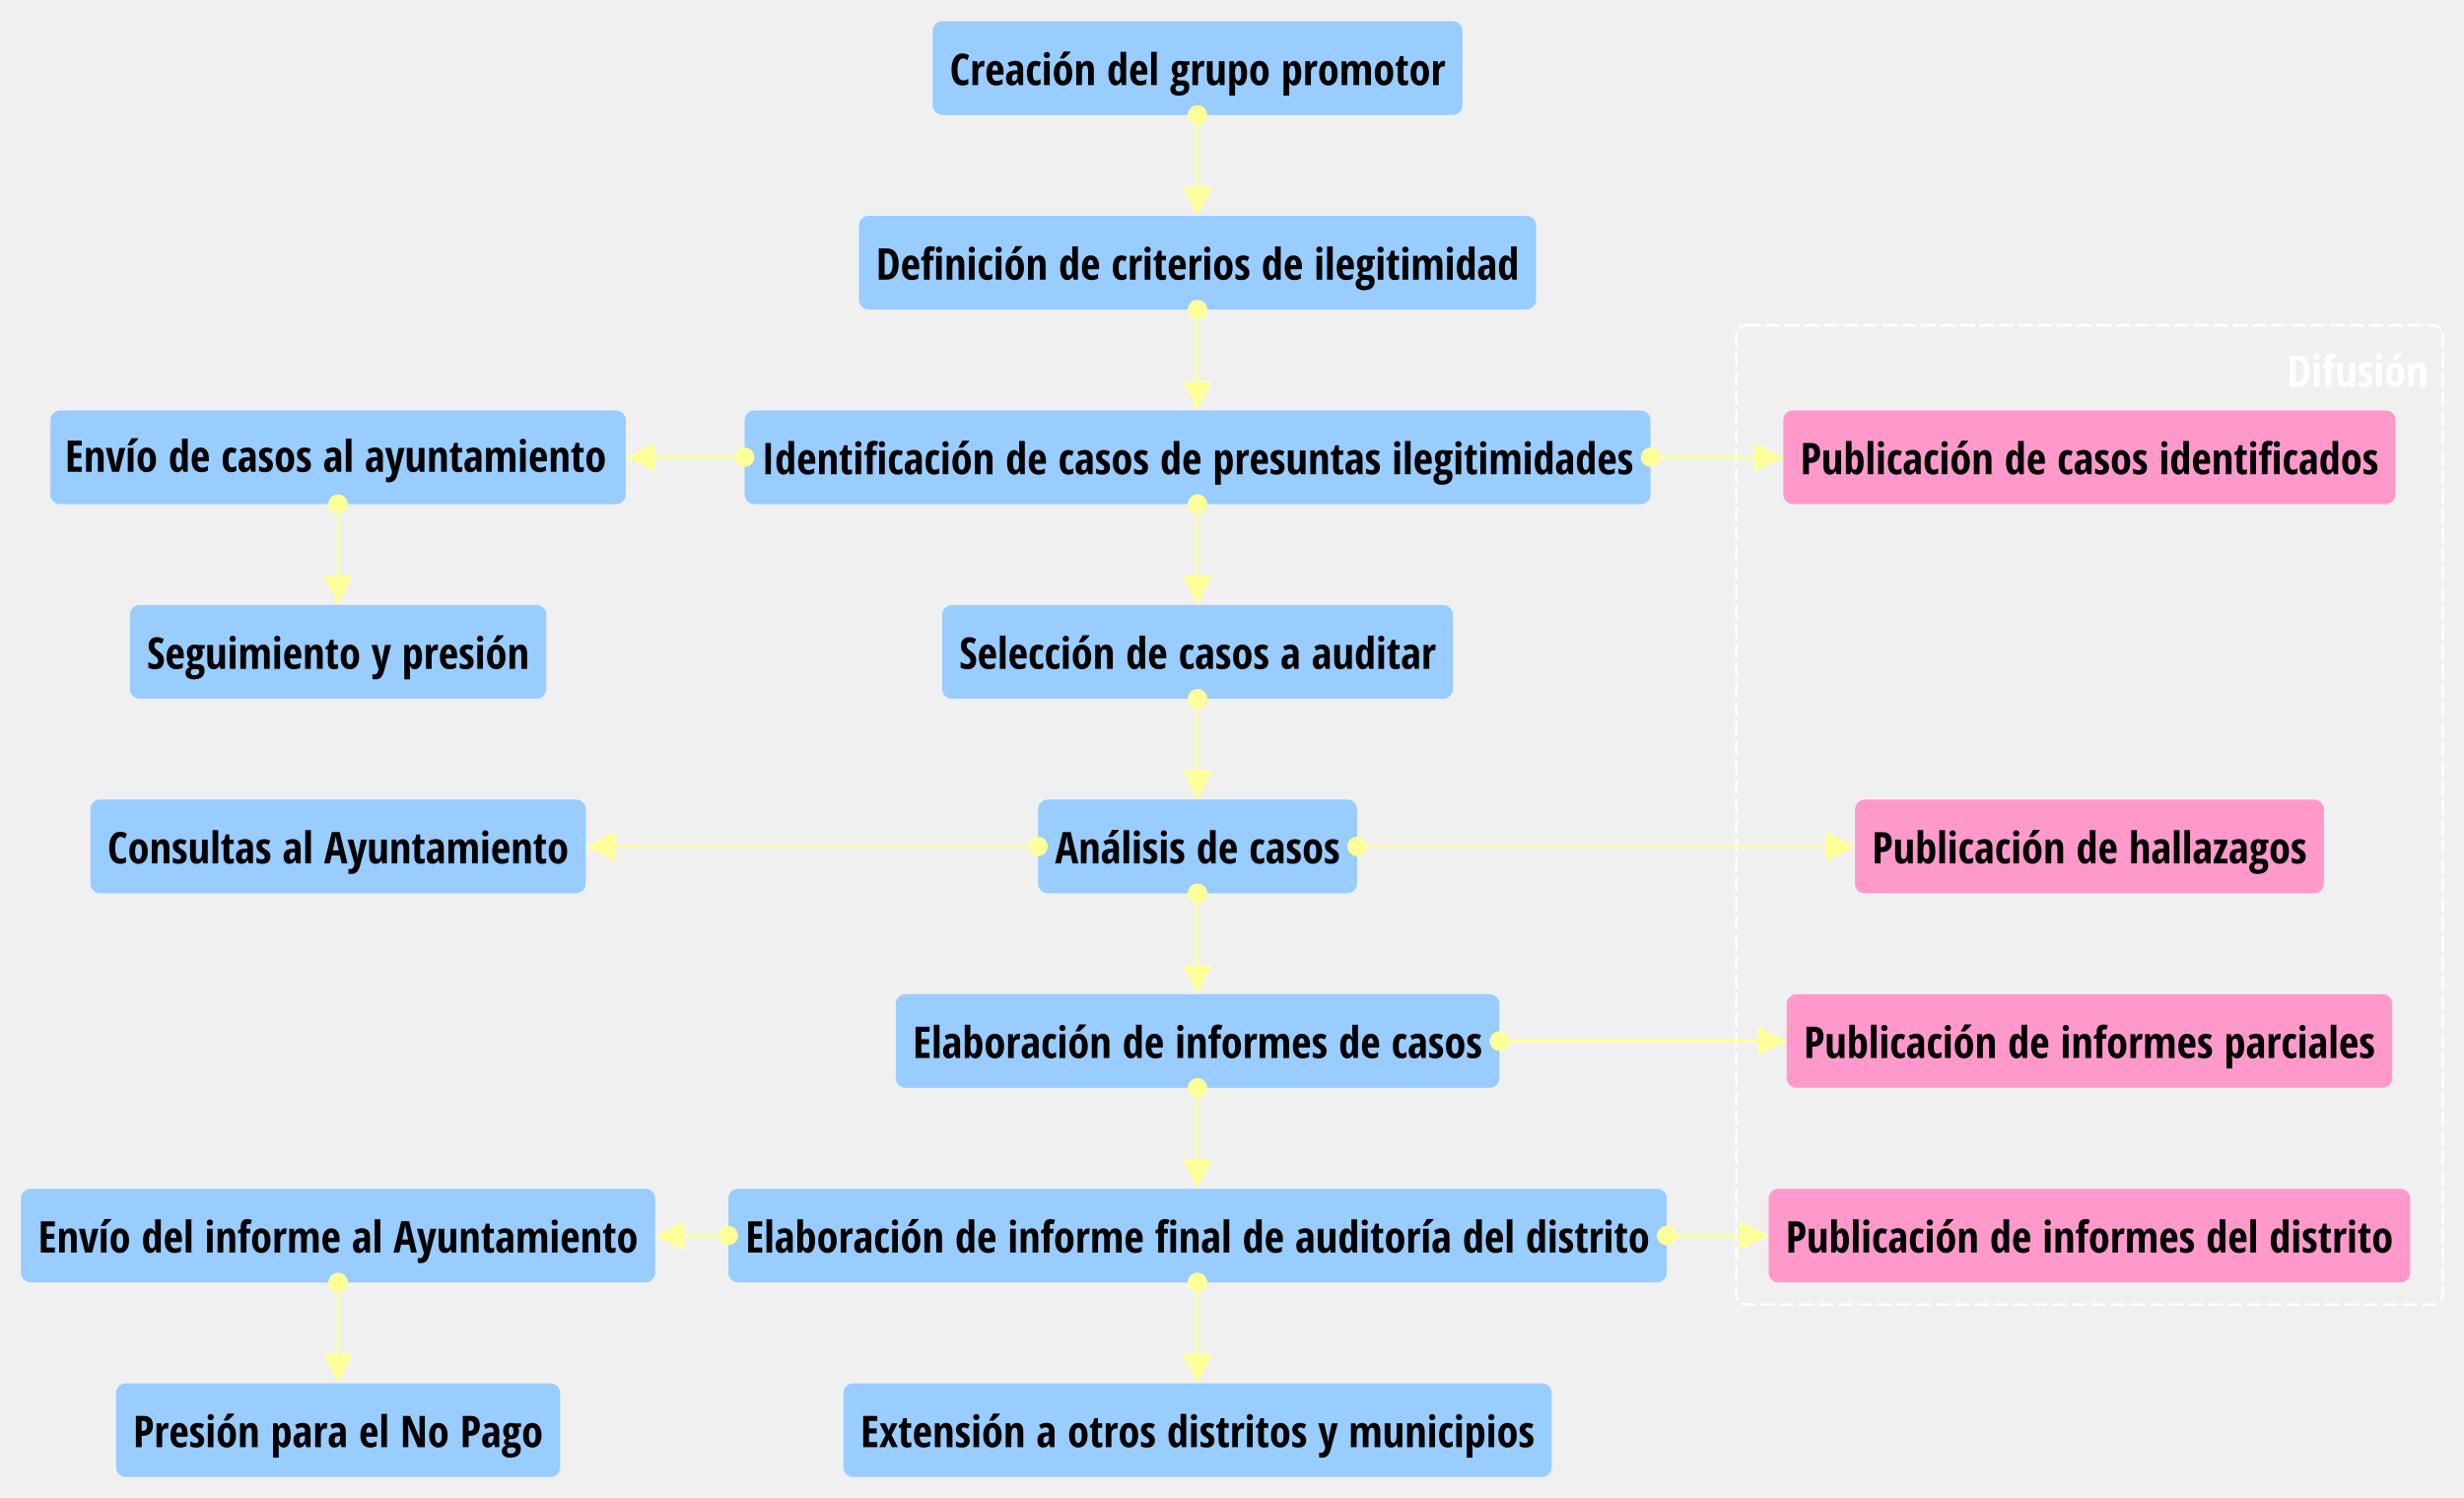
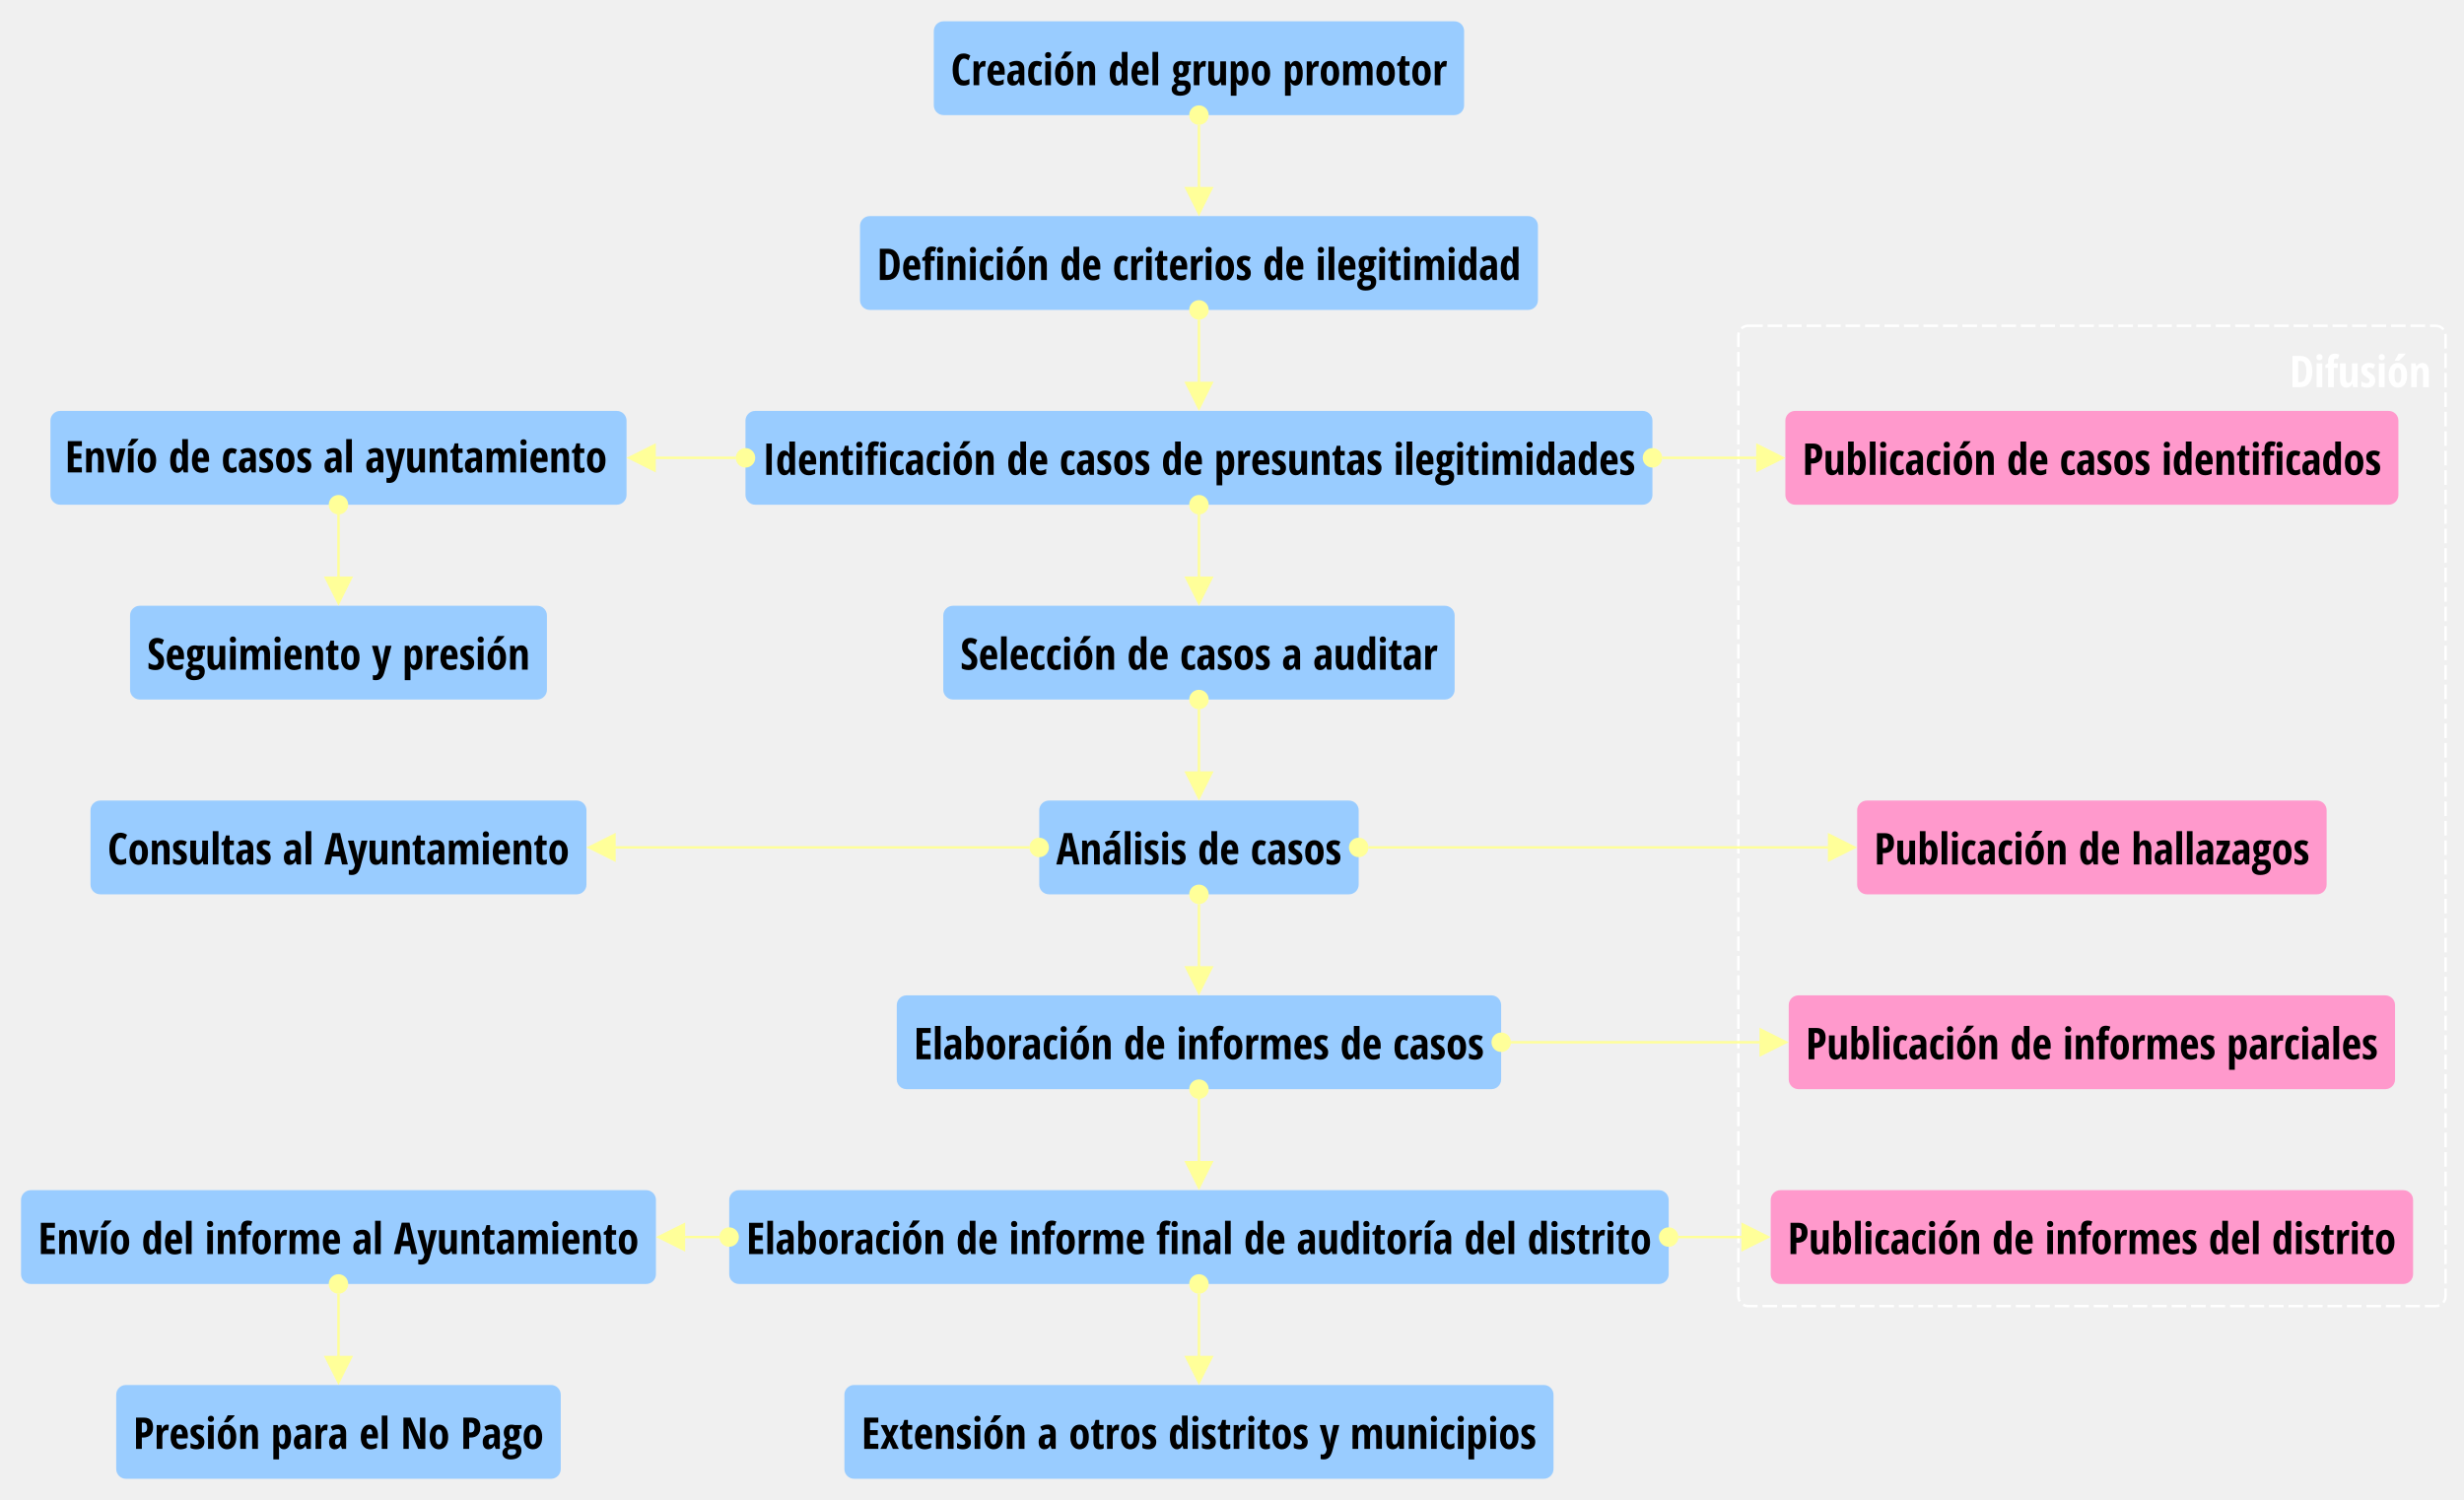
- <svg xmlns="http://www.w3.org/2000/svg" xmlns:xlink="http://www.w3.org/1999/xlink" fill-opacity="1" color-rendering="auto" color-interpolation="auto" text-rendering="auto" stroke="black" stroke-linecap="square" width="640" stroke-miterlimit="10" shape-rendering="auto" stroke-opacity="1" fill="black" stroke-dasharray="none" font-weight="normal" stroke-width="1" height="389" font-family="'Dialog'" font-style="normal" stroke-linejoin="miter" font-size="12px" stroke-dashoffset="0" image-rendering="auto">
+ <svg xmlns="http://www.w3.org/2000/svg" xmlns:xlink="http://www.w3.org/1999/xlink" fill-opacity="1" color-rendering="auto" color-interpolation="auto" text-rendering="auto" stroke="black" stroke-linecap="square" width="841" stroke-miterlimit="10" shape-rendering="auto" stroke-opacity="1" fill="black" stroke-dasharray="none" font-weight="normal" stroke-width="1" height="512" font-family="'Dialog'" font-style="normal" stroke-linejoin="miter" font-size="12px" stroke-dashoffset="0" image-rendering="auto">
  <defs id="genericDefs" />
  <g>
    <defs id="defs1">
      <clipPath clipPathUnits="userSpaceOnUse" id="clipPath1">
-         <path d="M0 0 L640 0 L640 389 L0 389 L0 0 Z" />
+         <path d="M0 0 L841 0 L841 512 L0 512 L0 0 Z" />
      </clipPath>
      <clipPath clipPathUnits="userSpaceOnUse" id="clipPath2">
-         <path d="M-219 132 L794 132 L794 747.714 L-219 747.714 L-219 132 Z" />
+         <path d="M-219 132 L792.828 132 L792.828 748 L-219 748 L-219 132 Z" />
      </clipPath>
    </defs>
    <g id="y.node.0">
      <g>
-         <g stroke-linecap="butt" font-size="18px" transform="matrix(0.6318,0,0,0.6318,138.3613,-83.3959)" fill="white" text-rendering="geometricPrecision" font-family="'Open Sans Condensed'" shape-rendering="geometricPrecision" stroke="white" stroke-miterlimit="1.45">
+         <g stroke-linecap="butt" font-size="18px" transform="matrix(0.8312,0,0,0.8312,182.026,-109.7143)" fill="white" text-rendering="geometricPrecision" font-family="'Open Sans Condensed'" shape-rendering="geometricPrecision" stroke="white" stroke-miterlimit="1.45">
          <text x="721.206" xml:space="preserve" y="291.009" stroke="none">Difusión</text>
        </g>
      </g>
-       <g stroke-linecap="butt" transform="matrix(0.6318,0,0,0.6318,138.3613,-83.3959)" fill="white" text-rendering="geometricPrecision" shape-rendering="geometricPrecision" stroke-dasharray="6,2" stroke="white" stroke-miterlimit="1.45">
+       <g stroke-linecap="butt" transform="matrix(0.8312,0,0,0.8312,182.026,-109.7143)" fill="white" text-rendering="geometricPrecision" shape-rendering="geometricPrecision" stroke-dasharray="6,2" stroke="white" stroke-miterlimit="1.45">
        <rect x="494.836" y="265.769" fill="none" width="290.386" rx="4" ry="4" height="402.574" />
      </g>
    </g>
    <g id="y.node.1">
      <a target="_blank" xlink:type="simple" xlink:href="http://pacd-madrid.github.io/metodologia-distritos/index.html#/slide-4" xlink:show="new">
-         <g fill="rgb(153,204,255)" text-rendering="geometricPrecision" shape-rendering="geometricPrecision" transform="matrix(0.6318,0,0,0.6318,138.3613,-83.3959)" stroke="rgb(153,204,255)">
+         <g fill="rgb(153,204,255)" text-rendering="geometricPrecision" shape-rendering="geometricPrecision" transform="matrix(0.8312,0,0,0.8312,182.026,-109.7143)" stroke="rgb(153,204,255)">
          <rect x="164.453" y="140.744" clip-path="url(#clipPath2)" width="217.766" rx="4" ry="4" height="38.513" stroke="none" />
        </g>
        <g>
-           <g font-size="18px" stroke-linecap="butt" transform="matrix(0.6318,0,0,0.6318,138.3613,-83.3959)" text-rendering="geometricPrecision" font-family="'Open Sans Condensed'" shape-rendering="geometricPrecision" stroke-miterlimit="1.45">
+           <g font-size="18px" stroke-linecap="butt" transform="matrix(0.8312,0,0,0.8312,182.026,-109.7143)" text-rendering="geometricPrecision" font-family="'Open Sans Condensed'" shape-rendering="geometricPrecision" stroke-miterlimit="1.45">
            <text x="171.453" xml:space="preserve" y="166.983" clip-path="url(#clipPath2)" stroke="none">Creación del grupo promotor</text>
          </g>
        </g>
        <g />
      </a>
    </g>
    <g id="y.node.2">
      <a target="_blank" xlink:type="simple" xlink:href="http://pacd-madrid.github.io/metodologia-distritos/index.html#/slide-6" xlink:show="new">
-         <g fill="rgb(153,204,255)" text-rendering="geometricPrecision" shape-rendering="geometricPrecision" transform="matrix(0.6318,0,0,0.6318,138.3613,-83.3959)" stroke="rgb(153,204,255)">
+         <g fill="rgb(153,204,255)" text-rendering="geometricPrecision" shape-rendering="geometricPrecision" transform="matrix(0.8312,0,0,0.8312,182.026,-109.7143)" stroke="rgb(153,204,255)">
          <rect x="87.118" y="300.744" width="372.435" rx="4" ry="4" height="38.513" stroke="none" />
        </g>
        <g>
-           <g font-size="18px" stroke-linecap="butt" transform="matrix(0.6318,0,0,0.6318,138.3613,-83.3959)" text-rendering="geometricPrecision" font-family="'Open Sans Condensed'" shape-rendering="geometricPrecision" stroke-miterlimit="1.45">
+           <g font-size="18px" stroke-linecap="butt" transform="matrix(0.8312,0,0,0.8312,182.026,-109.7143)" text-rendering="geometricPrecision" font-family="'Open Sans Condensed'" shape-rendering="geometricPrecision" stroke-miterlimit="1.45">
            <text x="94.118" xml:space="preserve" y="326.983" stroke="none">Identificación de casos de presuntas ilegitimidades</text>
          </g>
        </g>
      </a>
    </g>
    <g id="y.node.3">
      <a target="_blank" xlink:type="simple" xlink:href="http://pacd-madrid.github.io/metodologia-distritos/index.html#/slide-5" xlink:show="new">
-         <g fill="rgb(153,204,255)" text-rendering="geometricPrecision" shape-rendering="geometricPrecision" transform="matrix(0.6318,0,0,0.6318,138.3613,-83.3959)" stroke="rgb(153,204,255)">
+         <g fill="rgb(153,204,255)" text-rendering="geometricPrecision" shape-rendering="geometricPrecision" transform="matrix(0.8312,0,0,0.8312,182.026,-109.7143)" stroke="rgb(153,204,255)">
          <rect x="134.144" y="220.744" width="278.384" rx="4" ry="4" height="38.513" stroke="none" />
        </g>
        <g>
-           <g font-size="18px" stroke-linecap="butt" transform="matrix(0.6318,0,0,0.6318,138.3613,-83.3959)" text-rendering="geometricPrecision" font-family="'Open Sans Condensed'" shape-rendering="geometricPrecision" stroke-miterlimit="1.45">
+           <g font-size="18px" stroke-linecap="butt" transform="matrix(0.8312,0,0,0.8312,182.026,-109.7143)" text-rendering="geometricPrecision" font-family="'Open Sans Condensed'" shape-rendering="geometricPrecision" stroke-miterlimit="1.45">
            <text x="141.144" xml:space="preserve" y="246.983" stroke="none">Definición de criterios de ilegitimidad</text>
          </g>
        </g>
      </a>
    </g>
    <g id="y.node.4">
      <a target="_blank" xlink:type="simple" xlink:href="http://pacd-madrid.github.io/metodologia-distritos/index.html#/slide-7" xlink:show="new">
-         <g fill="rgb(153,204,255)" text-rendering="geometricPrecision" shape-rendering="geometricPrecision" transform="matrix(0.6318,0,0,0.6318,138.3613,-83.3959)" stroke="rgb(153,204,255)">
+         <g fill="rgb(153,204,255)" text-rendering="geometricPrecision" shape-rendering="geometricPrecision" transform="matrix(0.8312,0,0,0.8312,182.026,-109.7143)" stroke="rgb(153,204,255)">
          <rect x="168.342" y="380.744" width="209.987" rx="4" ry="4" height="38.513" stroke="none" />
        </g>
        <g>
-           <g font-size="18px" stroke-linecap="butt" transform="matrix(0.6318,0,0,0.6318,138.3613,-83.3959)" text-rendering="geometricPrecision" font-family="'Open Sans Condensed'" shape-rendering="geometricPrecision" stroke-miterlimit="1.45">
+           <g font-size="18px" stroke-linecap="butt" transform="matrix(0.8312,0,0,0.8312,182.026,-109.7143)" text-rendering="geometricPrecision" font-family="'Open Sans Condensed'" shape-rendering="geometricPrecision" stroke-miterlimit="1.45">
            <text x="175.342" xml:space="preserve" y="406.983" stroke="none">Selección de casos a auditar</text>
          </g>
        </g>
      </a>
    </g>
    <g id="y.node.5">
      <a target="_blank" xlink:type="simple" xlink:href="http://pacd-madrid.github.io/metodologia-distritos/index.html#/slide-8" xlink:show="new">
-         <g fill="rgb(153,204,255)" text-rendering="geometricPrecision" shape-rendering="geometricPrecision" transform="matrix(0.6318,0,0,0.6318,138.3613,-83.3959)" stroke="rgb(153,204,255)">
+         <g fill="rgb(153,204,255)" text-rendering="geometricPrecision" shape-rendering="geometricPrecision" transform="matrix(0.8312,0,0,0.8312,182.026,-109.7143)" stroke="rgb(153,204,255)">
          <rect x="207.752" y="460.744" width="131.167" rx="4" ry="4" height="38.513" stroke="none" />
        </g>
        <g>
-           <g font-size="18px" stroke-linecap="butt" transform="matrix(0.6318,0,0,0.6318,138.3613,-83.3959)" text-rendering="geometricPrecision" font-family="'Open Sans Condensed'" shape-rendering="geometricPrecision" stroke-miterlimit="1.45">
+           <g font-size="18px" stroke-linecap="butt" transform="matrix(0.8312,0,0,0.8312,182.026,-109.7143)" text-rendering="geometricPrecision" font-family="'Open Sans Condensed'" shape-rendering="geometricPrecision" stroke-miterlimit="1.45">
            <text x="214.752" xml:space="preserve" y="486.983" stroke="none">Análisis de casos</text>
          </g>
        </g>
      </a>
    </g>
    <g id="y.node.6">
-       <g fill="rgb(153,204,255)" text-rendering="geometricPrecision" shape-rendering="geometricPrecision" transform="matrix(0.6318,0,0,0.6318,138.3613,-83.3959)" stroke="rgb(153,204,255)">
+       <g fill="rgb(153,204,255)" text-rendering="geometricPrecision" shape-rendering="geometricPrecision" transform="matrix(0.8312,0,0,0.8312,182.026,-109.7143)" stroke="rgb(153,204,255)">
        <rect x="-198.287" y="300.744" width="236.574" rx="4" ry="4" height="38.513" stroke="none" />
      </g>
      <g>
-         <g font-size="18px" stroke-linecap="butt" transform="matrix(0.6318,0,0,0.6318,138.3613,-83.3959)" text-rendering="geometricPrecision" font-family="'Open Sans Condensed'" shape-rendering="geometricPrecision" stroke-miterlimit="1.45">
+         <g font-size="18px" stroke-linecap="butt" transform="matrix(0.8312,0,0,0.8312,182.026,-109.7143)" text-rendering="geometricPrecision" font-family="'Open Sans Condensed'" shape-rendering="geometricPrecision" stroke-miterlimit="1.45">
          <text x="-192.287" xml:space="preserve" y="325.983" stroke="none">Envío de casos al ayuntamiento</text>
        </g>
      </g>
    </g>
    <g id="y.node.7">
      <a target="_blank" xlink:type="simple" xlink:href="http://pacd-madrid.github.io/metodologia-distritos/index.html#/slide-9" xlink:show="new">
-         <g fill="rgb(153,204,255)" text-rendering="geometricPrecision" shape-rendering="geometricPrecision" transform="matrix(0.6318,0,0,0.6318,138.3613,-83.3959)" stroke="rgb(153,204,255)">
+         <g fill="rgb(153,204,255)" text-rendering="geometricPrecision" shape-rendering="geometricPrecision" transform="matrix(0.8312,0,0,0.8312,182.026,-109.7143)" stroke="rgb(153,204,255)">
          <rect x="149.256" y="540.744" width="248.158" rx="4" ry="4" height="38.513" stroke="none" />
        </g>
        <g>
-           <g font-size="18px" stroke-linecap="butt" transform="matrix(0.6318,0,0,0.6318,138.3613,-83.3959)" text-rendering="geometricPrecision" font-family="'Open Sans Condensed'" shape-rendering="geometricPrecision" stroke-miterlimit="1.45">
+           <g font-size="18px" stroke-linecap="butt" transform="matrix(0.8312,0,0,0.8312,182.026,-109.7143)" text-rendering="geometricPrecision" font-family="'Open Sans Condensed'" shape-rendering="geometricPrecision" stroke-miterlimit="1.45">
            <text x="156.256" xml:space="preserve" y="566.983" stroke="none">Elaboración de informes de casos</text>
          </g>
        </g>
      </a>
    </g>
    <g id="y.node.8">
      <a target="_blank" xlink:type="simple" xlink:href="http://pacd-madrid.github.io/metodologia-distritos/index.html#/slide-10" xlink:show="new">
-         <g fill="rgb(153,204,255)" text-rendering="geometricPrecision" shape-rendering="geometricPrecision" transform="matrix(0.6318,0,0,0.6318,138.3613,-83.3959)" stroke="rgb(153,204,255)">
+         <g fill="rgb(153,204,255)" text-rendering="geometricPrecision" shape-rendering="geometricPrecision" transform="matrix(0.8312,0,0,0.8312,182.026,-109.7143)" stroke="rgb(153,204,255)">
          <rect x="80.447" y="620.744" width="385.777" rx="4" ry="4" height="38.513" stroke="none" />
        </g>
        <g>
-           <g font-size="18px" stroke-linecap="butt" transform="matrix(0.6318,0,0,0.6318,138.3613,-83.3959)" text-rendering="geometricPrecision" font-family="'Open Sans Condensed'" shape-rendering="geometricPrecision" stroke-miterlimit="1.45">
+           <g font-size="18px" stroke-linecap="butt" transform="matrix(0.8312,0,0,0.8312,182.026,-109.7143)" text-rendering="geometricPrecision" font-family="'Open Sans Condensed'" shape-rendering="geometricPrecision" stroke-miterlimit="1.45">
            <text x="87.447" xml:space="preserve" y="646.983" stroke="none">Elaboración de informe final de auditoría del distrito</text>
          </g>
        </g>
      </a>
    </g>
    <g id="y.node.9">
-       <g fill="rgb(153,204,255)" text-rendering="geometricPrecision" shape-rendering="geometricPrecision" transform="matrix(0.6318,0,0,0.6318,138.3613,-83.3959)" stroke="rgb(153,204,255)">
+       <g fill="rgb(153,204,255)" text-rendering="geometricPrecision" shape-rendering="geometricPrecision" transform="matrix(0.8312,0,0,0.8312,182.026,-109.7143)" stroke="rgb(153,204,255)">
        <rect x="-181.825" y="460.744" width="203.65" rx="4" ry="4" height="38.513" stroke="none" />
      </g>
      <g>
-         <g font-size="18px" stroke-linecap="butt" transform="matrix(0.6318,0,0,0.6318,138.3613,-83.3959)" text-rendering="geometricPrecision" font-family="'Open Sans Condensed'" shape-rendering="geometricPrecision" stroke-miterlimit="1.45">
+         <g font-size="18px" stroke-linecap="butt" transform="matrix(0.8312,0,0,0.8312,182.026,-109.7143)" text-rendering="geometricPrecision" font-family="'Open Sans Condensed'" shape-rendering="geometricPrecision" stroke-miterlimit="1.45">
          <text x="-174.825" xml:space="preserve" y="486.983" stroke="none">Consultas al Ayuntamiento</text>
        </g>
      </g>
    </g>
    <g id="y.node.10">
-       <g fill="rgb(153,204,255)" text-rendering="geometricPrecision" shape-rendering="geometricPrecision" transform="matrix(0.6318,0,0,0.6318,138.3613,-83.3959)" stroke="rgb(153,204,255)">
+       <g fill="rgb(153,204,255)" text-rendering="geometricPrecision" shape-rendering="geometricPrecision" transform="matrix(0.8312,0,0,0.8312,182.026,-109.7143)" stroke="rgb(153,204,255)">
        <rect x="-165.592" y="380.744" width="171.184" rx="4" ry="4" height="38.513" stroke="none" />
      </g>
      <g>
-         <g font-size="18px" stroke-linecap="butt" transform="matrix(0.6318,0,0,0.6318,138.3613,-83.3959)" text-rendering="geometricPrecision" font-family="'Open Sans Condensed'" shape-rendering="geometricPrecision" stroke-miterlimit="1.45">
+         <g font-size="18px" stroke-linecap="butt" transform="matrix(0.8312,0,0,0.8312,182.026,-109.7143)" text-rendering="geometricPrecision" font-family="'Open Sans Condensed'" shape-rendering="geometricPrecision" stroke-miterlimit="1.45">
          <text x="-158.592" xml:space="preserve" y="406.983" stroke="none">Seguimiento y presión</text>
        </g>
      </g>
    </g>
    <g id="y.node.11">
-       <g fill="rgb(153,204,255)" text-rendering="geometricPrecision" shape-rendering="geometricPrecision" transform="matrix(0.6318,0,0,0.6318,138.3613,-83.3959)" stroke="rgb(153,204,255)">
+       <g fill="rgb(153,204,255)" text-rendering="geometricPrecision" shape-rendering="geometricPrecision" transform="matrix(0.8312,0,0,0.8312,182.026,-109.7143)" stroke="rgb(153,204,255)">
        <rect x="-210.355" y="620.744" width="260.709" rx="4" ry="4" height="38.513" stroke="none" />
      </g>
      <g>
-         <g font-size="18px" stroke-linecap="butt" transform="matrix(0.6318,0,0,0.6318,138.3613,-83.3959)" text-rendering="geometricPrecision" font-family="'Open Sans Condensed'" shape-rendering="geometricPrecision" stroke-miterlimit="1.45">
+         <g font-size="18px" stroke-linecap="butt" transform="matrix(0.8312,0,0,0.8312,182.026,-109.7143)" text-rendering="geometricPrecision" font-family="'Open Sans Condensed'" shape-rendering="geometricPrecision" stroke-miterlimit="1.45">
          <text x="-203.355" xml:space="preserve" y="646.983" stroke="none">Envío del informe al Ayuntamiento</text>
        </g>
      </g>
    </g>
    <g id="y.node.12">
-       <g fill="rgb(255,153,204)" text-rendering="geometricPrecision" shape-rendering="geometricPrecision" transform="matrix(0.6318,0,0,0.6318,138.3613,-83.3959)" stroke="rgb(255,153,204)">
+       <g fill="rgb(255,153,204)" text-rendering="geometricPrecision" shape-rendering="geometricPrecision" transform="matrix(0.8312,0,0,0.8312,182.026,-109.7143)" stroke="rgb(255,153,204)">
        <rect x="514.137" y="300.744" width="251.727" rx="4" ry="4" height="38.513" stroke="none" />
      </g>
      <g>
-         <g font-size="18px" stroke-linecap="butt" transform="matrix(0.6318,0,0,0.6318,138.3613,-83.3959)" text-rendering="geometricPrecision" font-family="'Open Sans Condensed'" shape-rendering="geometricPrecision" stroke-miterlimit="1.45">
+         <g font-size="18px" stroke-linecap="butt" transform="matrix(0.8312,0,0,0.8312,182.026,-109.7143)" text-rendering="geometricPrecision" font-family="'Open Sans Condensed'" shape-rendering="geometricPrecision" stroke-miterlimit="1.45">
          <text x="521.137" xml:space="preserve" y="326.983" stroke="none">Publicación de casos identificados</text>
        </g>
      </g>
    </g>
    <g id="y.node.13">
-       <g fill="rgb(255,153,204)" text-rendering="geometricPrecision" shape-rendering="geometricPrecision" transform="matrix(0.6318,0,0,0.6318,138.3613,-83.3959)" stroke="rgb(255,153,204)">
+       <g fill="rgb(255,153,204)" text-rendering="geometricPrecision" shape-rendering="geometricPrecision" transform="matrix(0.8312,0,0,0.8312,182.026,-109.7143)" stroke="rgb(255,153,204)">
        <rect x="543.611" y="460.744" width="192.778" rx="4" ry="4" height="38.513" stroke="none" />
      </g>
      <g>
-         <g font-size="18px" stroke-linecap="butt" transform="matrix(0.6318,0,0,0.6318,138.3613,-83.3959)" text-rendering="geometricPrecision" font-family="'Open Sans Condensed'" shape-rendering="geometricPrecision" stroke-miterlimit="1.45">
+         <g font-size="18px" stroke-linecap="butt" transform="matrix(0.8312,0,0,0.8312,182.026,-109.7143)" text-rendering="geometricPrecision" font-family="'Open Sans Condensed'" shape-rendering="geometricPrecision" stroke-miterlimit="1.45">
          <text x="550.611" xml:space="preserve" y="486.983" stroke="none">Publicación de hallazagos</text>
        </g>
      </g>
    </g>
    <g id="y.node.14">
-       <g fill="rgb(255,153,204)" text-rendering="geometricPrecision" shape-rendering="geometricPrecision" transform="matrix(0.6318,0,0,0.6318,138.3613,-83.3959)" stroke="rgb(255,153,204)">
+       <g fill="rgb(255,153,204)" text-rendering="geometricPrecision" shape-rendering="geometricPrecision" transform="matrix(0.8312,0,0,0.8312,182.026,-109.7143)" stroke="rgb(255,153,204)">
        <rect x="515.517" y="540.744" width="248.967" rx="4" ry="4" height="38.513" stroke="none" />
      </g>
      <g>
-         <g font-size="18px" stroke-linecap="butt" transform="matrix(0.6318,0,0,0.6318,138.3613,-83.3959)" text-rendering="geometricPrecision" font-family="'Open Sans Condensed'" shape-rendering="geometricPrecision" stroke-miterlimit="1.45">
+         <g font-size="18px" stroke-linecap="butt" transform="matrix(0.8312,0,0,0.8312,182.026,-109.7143)" text-rendering="geometricPrecision" font-family="'Open Sans Condensed'" shape-rendering="geometricPrecision" stroke-miterlimit="1.45">
          <text x="522.517" xml:space="preserve" y="566.983" stroke="none">Publicación de informes parciales</text>
        </g>
      </g>
    </g>
    <g id="y.node.15">
-       <g fill="rgb(255,153,204)" text-rendering="geometricPrecision" shape-rendering="geometricPrecision" transform="matrix(0.6318,0,0,0.6318,138.3613,-83.3959)" stroke="rgb(255,153,204)">
+       <g fill="rgb(255,153,204)" text-rendering="geometricPrecision" shape-rendering="geometricPrecision" transform="matrix(0.8312,0,0,0.8312,182.026,-109.7143)" stroke="rgb(255,153,204)">
        <rect x="508.107" y="620.744" width="263.785" rx="4" ry="4" height="38.513" stroke="none" />
      </g>
      <g>
-         <g font-size="18px" stroke-linecap="butt" transform="matrix(0.6318,0,0,0.6318,138.3613,-83.3959)" text-rendering="geometricPrecision" font-family="'Open Sans Condensed'" shape-rendering="geometricPrecision" stroke-miterlimit="1.45">
+         <g font-size="18px" stroke-linecap="butt" transform="matrix(0.8312,0,0,0.8312,182.026,-109.7143)" text-rendering="geometricPrecision" font-family="'Open Sans Condensed'" shape-rendering="geometricPrecision" stroke-miterlimit="1.45">
          <text x="515.107" xml:space="preserve" y="646.983" stroke="none">Publicación de informes del distrito</text>
        </g>
      </g>
    </g>
    <g id="y.node.16">
-       <g fill="rgb(153,204,255)" text-rendering="geometricPrecision" shape-rendering="geometricPrecision" transform="matrix(0.6318,0,0,0.6318,138.3613,-83.3959)" stroke="rgb(153,204,255)">
+       <g fill="rgb(153,204,255)" text-rendering="geometricPrecision" shape-rendering="geometricPrecision" transform="matrix(0.8312,0,0,0.8312,182.026,-109.7143)" stroke="rgb(153,204,255)">
        <rect x="-171.274" y="700.744" width="182.548" rx="4" ry="4" height="38.513" stroke="none" />
      </g>
      <g>
-         <g font-size="18px" stroke-linecap="butt" transform="matrix(0.6318,0,0,0.6318,138.3613,-83.3959)" text-rendering="geometricPrecision" font-family="'Open Sans Condensed'" shape-rendering="geometricPrecision" stroke-miterlimit="1.45">
+         <g font-size="18px" stroke-linecap="butt" transform="matrix(0.8312,0,0,0.8312,182.026,-109.7143)" text-rendering="geometricPrecision" font-family="'Open Sans Condensed'" shape-rendering="geometricPrecision" stroke-miterlimit="1.45">
          <text x="-164.274" xml:space="preserve" y="726.983" stroke="none">Presión para el No Pago</text>
        </g>
      </g>
    </g>
    <g id="y.node.17">
      <a target="_blank" xlink:type="simple" xlink:href="http://pacd-madrid.github.io/metodologia-distritos/index.html#/slide-11" xlink:show="new">
-         <g fill="rgb(153,204,255)" text-rendering="geometricPrecision" shape-rendering="geometricPrecision" transform="matrix(0.6318,0,0,0.6318,138.3613,-83.3959)" stroke="rgb(153,204,255)">
+         <g fill="rgb(153,204,255)" text-rendering="geometricPrecision" shape-rendering="geometricPrecision" transform="matrix(0.8312,0,0,0.8312,182.026,-109.7143)" stroke="rgb(153,204,255)">
          <rect x="127.745" y="700.744" width="291.181" rx="4" ry="4" height="38.513" stroke="none" />
        </g>
        <g>
-           <g font-size="18px" stroke-linecap="butt" transform="matrix(0.6318,0,0,0.6318,138.3613,-83.3959)" text-rendering="geometricPrecision" font-family="'Open Sans Condensed'" shape-rendering="geometricPrecision" stroke-miterlimit="1.45">
+           <g font-size="18px" stroke-linecap="butt" transform="matrix(0.8312,0,0,0.8312,182.026,-109.7143)" text-rendering="geometricPrecision" font-family="'Open Sans Condensed'" shape-rendering="geometricPrecision" stroke-miterlimit="1.45">
            <text x="134.745" xml:space="preserve" y="726.983" stroke="none">Extensión a otros distritos y municipios</text>
          </g>
        </g>
      </a>
    </g>
    <g id="y.edge.0">
-       <g stroke-linecap="butt" transform="matrix(0.6318,0,0,0.6318,138.3613,-83.3959)" fill="rgb(255,255,153)" text-rendering="geometricPrecision" shape-rendering="geometricPrecision" stroke="rgb(255,255,153)" stroke-miterlimit="1.45">
+       <g stroke-linecap="butt" transform="matrix(0.8312,0,0,0.8312,182.026,-109.7143)" fill="rgb(255,255,153)" text-rendering="geometricPrecision" shape-rendering="geometricPrecision" stroke="rgb(255,255,153)" stroke-miterlimit="1.45">
        <path fill="none" d="M273.335 183.258 L273.335 209.751" />
      </g>
-       <g stroke-linecap="butt" transform="matrix(0.6318,0,0,0.6318,138.3613,-83.3959)" fill="rgb(255,255,153)" text-rendering="geometricPrecision" shape-rendering="geometricPrecision" stroke="rgb(255,255,153)" stroke-miterlimit="1.45">
+       <g stroke-linecap="butt" transform="matrix(0.8312,0,0,0.8312,182.026,-109.7143)" fill="rgb(255,255,153)" text-rendering="geometricPrecision" shape-rendering="geometricPrecision" stroke="rgb(255,255,153)" stroke-miterlimit="1.45">
        <path d="M273.335 175.258 C275.545 175.258 277.335 177.049 277.335 179.258 C277.335 181.467 275.545 183.258 273.335 183.258 C271.126 183.258 269.335 181.467 269.335 179.258 C269.335 177.049 271.126 175.258 273.335 175.258 Z" stroke="none" />
        <path d="M273.335 220.751 L279.335 208.751 L267.335 208.751 Z" stroke="none" />
      </g>
    </g>
    <g id="y.edge.1">
-       <g stroke-linecap="butt" transform="matrix(0.6318,0,0,0.6318,138.3613,-83.3959)" fill="rgb(255,255,153)" text-rendering="geometricPrecision" shape-rendering="geometricPrecision" stroke="rgb(255,255,153)" stroke-miterlimit="1.45">
+       <g stroke-linecap="butt" transform="matrix(0.8312,0,0,0.8312,182.026,-109.7143)" fill="rgb(255,255,153)" text-rendering="geometricPrecision" shape-rendering="geometricPrecision" stroke="rgb(255,255,153)" stroke-miterlimit="1.45">
        <path fill="none" d="M273.335 263.258 L273.335 289.751" />
        <path d="M273.335 255.258 C275.545 255.258 277.335 257.049 277.335 259.258 C277.335 261.467 275.545 263.258 273.335 263.258 C271.126 263.258 269.335 261.467 269.335 259.258 C269.335 257.049 271.126 255.258 273.335 255.258 Z" stroke="none" />
        <path d="M273.335 300.751 L279.335 288.751 L267.335 288.751 Z" stroke="none" />
      </g>
    </g>
    <g id="y.edge.2">
-       <g stroke-linecap="butt" transform="matrix(0.6318,0,0,0.6318,138.3613,-83.3959)" fill="rgb(255,255,153)" text-rendering="geometricPrecision" shape-rendering="geometricPrecision" stroke="rgb(255,255,153)" stroke-miterlimit="1.45">
+       <g stroke-linecap="butt" transform="matrix(0.8312,0,0,0.8312,182.026,-109.7143)" fill="rgb(255,255,153)" text-rendering="geometricPrecision" shape-rendering="geometricPrecision" stroke="rgb(255,255,153)" stroke-miterlimit="1.45">
        <path fill="none" d="M273.335 343.258 L273.335 369.751" />
        <path d="M273.335 335.258 C275.545 335.258 277.335 337.049 277.335 339.258 C277.335 341.467 275.545 343.258 273.335 343.258 C271.126 343.258 269.335 341.467 269.335 339.258 C269.335 337.049 271.126 335.258 273.335 335.258 Z" stroke="none" />
        <path d="M273.335 380.751 L279.335 368.751 L267.335 368.751 Z" stroke="none" />
      </g>
    </g>
    <g id="y.edge.3">
-       <g stroke-linecap="butt" transform="matrix(0.6318,0,0,0.6318,138.3613,-83.3959)" fill="rgb(255,255,153)" text-rendering="geometricPrecision" shape-rendering="geometricPrecision" stroke="rgb(255,255,153)" stroke-miterlimit="1.45">
+       <g stroke-linecap="butt" transform="matrix(0.8312,0,0,0.8312,182.026,-109.7143)" fill="rgb(255,255,153)" text-rendering="geometricPrecision" shape-rendering="geometricPrecision" stroke="rgb(255,255,153)" stroke-miterlimit="1.45">
        <path fill="none" d="M273.335 423.258 L273.335 449.751" />
        <path d="M273.335 415.258 C275.545 415.258 277.335 417.049 277.335 419.258 C277.335 421.467 275.545 423.258 273.335 423.258 C271.126 423.258 269.335 421.467 269.335 419.258 C269.335 417.049 271.126 415.258 273.335 415.258 Z" stroke="none" />
        <path d="M273.335 460.751 L279.335 448.751 L267.335 448.751 Z" stroke="none" />
      </g>
    </g>
    <g id="y.edge.6">
-       <g stroke-linecap="butt" transform="matrix(0.6318,0,0,0.6318,138.3613,-83.3959)" fill="rgb(255,255,153)" text-rendering="geometricPrecision" shape-rendering="geometricPrecision" stroke="rgb(255,255,153)" stroke-miterlimit="1.45">
+       <g stroke-linecap="butt" transform="matrix(0.8312,0,0,0.8312,182.026,-109.7143)" fill="rgb(255,255,153)" text-rendering="geometricPrecision" shape-rendering="geometricPrecision" stroke="rgb(255,255,153)" stroke-miterlimit="1.45">
        <path fill="none" d="M83.136 320 L49.292 320" />
        <path d="M91.136 320 C91.136 322.209 89.345 324 87.136 324 C84.927 324 83.136 322.209 83.136 320 C83.136 317.791 84.927 316 87.136 316 C89.345 316 91.136 317.791 91.136 320 Z" stroke="none" />
        <path d="M38.292 320 L50.292 326 L50.292 314 Z" stroke="none" />
      </g>
    </g>
    <g id="y.edge.4">
-       <g stroke-linecap="butt" transform="matrix(0.6318,0,0,0.6318,138.3613,-83.3959)" fill="rgb(255,255,153)" text-rendering="geometricPrecision" shape-rendering="geometricPrecision" stroke="rgb(255,255,153)" stroke-miterlimit="1.45">
+       <g stroke-linecap="butt" transform="matrix(0.8312,0,0,0.8312,182.026,-109.7143)" fill="rgb(255,255,153)" text-rendering="geometricPrecision" shape-rendering="geometricPrecision" stroke="rgb(255,255,153)" stroke-miterlimit="1.45">
        <path fill="none" d="M273.335 503.258 L273.335 529.751" />
        <path d="M273.335 495.258 C275.545 495.258 277.335 497.049 277.335 499.258 C277.335 501.467 275.545 503.258 273.335 503.258 C271.126 503.258 269.335 501.467 269.335 499.258 C269.335 497.049 271.126 495.258 273.335 495.258 Z" stroke="none" />
        <path d="M273.335 540.751 L279.335 528.751 L267.335 528.751 Z" stroke="none" />
      </g>
    </g>
    <g id="y.edge.5">
-       <g stroke-linecap="butt" transform="matrix(0.6318,0,0,0.6318,138.3613,-83.3959)" fill="rgb(255,255,153)" text-rendering="geometricPrecision" shape-rendering="geometricPrecision" stroke="rgb(255,255,153)" stroke-miterlimit="1.45">
+       <g stroke-linecap="butt" transform="matrix(0.8312,0,0,0.8312,182.026,-109.7143)" fill="rgb(255,255,153)" text-rendering="geometricPrecision" shape-rendering="geometricPrecision" stroke="rgb(255,255,153)" stroke-miterlimit="1.45">
        <path fill="none" d="M273.335 583.258 L273.335 609.751" />
        <path d="M273.335 575.258 C275.545 575.258 277.335 577.049 277.335 579.258 C277.335 581.467 275.545 583.258 273.335 583.258 C271.126 583.258 269.335 581.467 269.335 579.258 C269.335 577.049 271.126 575.258 273.335 575.258 Z" stroke="none" />
        <path d="M273.335 620.751 L279.335 608.751 L267.335 608.751 Z" stroke="none" />
      </g>
    </g>
    <g id="y.edge.9">
-       <g stroke-linecap="butt" transform="matrix(0.6318,0,0,0.6318,138.3613,-83.3959)" fill="rgb(255,255,153)" text-rendering="geometricPrecision" shape-rendering="geometricPrecision" stroke="rgb(255,255,153)" stroke-miterlimit="1.45">
+       <g stroke-linecap="butt" transform="matrix(0.8312,0,0,0.8312,182.026,-109.7143)" fill="rgb(255,255,153)" text-rendering="geometricPrecision" shape-rendering="geometricPrecision" stroke="rgb(255,255,153)" stroke-miterlimit="1.45">
        <path fill="none" d="M203.732 480 L32.823 480" />
        <path d="M211.732 480 C211.732 482.209 209.941 484 207.732 484 C205.523 484 203.732 482.209 203.732 480 C203.732 477.791 205.523 476 207.732 476 C209.941 476 211.732 477.791 211.732 480 Z" stroke="none" />
        <path d="M21.823 480 L33.823 486 L33.823 474 Z" stroke="none" />
      </g>
    </g>
    <g id="y.edge.10">
-       <g stroke-linecap="butt" transform="matrix(0.6318,0,0,0.6318,138.3613,-83.3959)" fill="rgb(255,255,153)" text-rendering="geometricPrecision" shape-rendering="geometricPrecision" stroke="rgb(255,255,153)" stroke-miterlimit="1.45">
+       <g stroke-linecap="butt" transform="matrix(0.8312,0,0,0.8312,182.026,-109.7143)" fill="rgb(255,255,153)" text-rendering="geometricPrecision" shape-rendering="geometricPrecision" stroke="rgb(255,255,153)" stroke-miterlimit="1.45">
        <path fill="none" d="M-80 343.258 L-80 369.751" />
        <path d="M-80 335.258 C-77.791 335.258 -76 337.049 -76 339.258 C-76 341.467 -77.791 343.258 -80 343.258 C-82.209 343.258 -84 341.467 -84 339.258 C-84 337.049 -82.209 335.258 -80 335.258 Z" stroke="none" />
        <path d="M-80 380.751 L-74 368.751 L-86 368.751 Z" stroke="none" />
      </g>
    </g>
    <g id="y.edge.11">
-       <g stroke-linecap="butt" transform="matrix(0.6318,0,0,0.6318,138.3613,-83.3959)" fill="rgb(255,255,153)" text-rendering="geometricPrecision" shape-rendering="geometricPrecision" stroke="rgb(255,255,153)" stroke-miterlimit="1.45">
+       <g stroke-linecap="butt" transform="matrix(0.8312,0,0,0.8312,182.026,-109.7143)" fill="rgb(255,255,153)" text-rendering="geometricPrecision" shape-rendering="geometricPrecision" stroke="rgb(255,255,153)" stroke-miterlimit="1.45">
        <path fill="none" d="M76.407 640 L61.37 640" />
        <path d="M84.407 640 C84.407 642.209 82.616 644 80.407 644 C78.198 644 76.407 642.209 76.407 640 C76.407 637.791 78.198 636 80.407 636 C82.616 636 84.407 637.791 84.407 640 Z" stroke="none" />
        <path d="M50.37 640 L62.37 646 L62.37 634 Z" stroke="none" />
      </g>
    </g>
    <g id="y.edge.7">
-       <g stroke-linecap="butt" transform="matrix(0.6318,0,0,0.6318,138.3613,-83.3959)" fill="rgb(255,255,153)" text-rendering="geometricPrecision" shape-rendering="geometricPrecision" stroke="rgb(255,255,153)" stroke-miterlimit="1.45">
+       <g stroke-linecap="butt" transform="matrix(0.8312,0,0,0.8312,182.026,-109.7143)" fill="rgb(255,255,153)" text-rendering="geometricPrecision" shape-rendering="geometricPrecision" stroke="rgb(255,255,153)" stroke-miterlimit="1.45">
        <path fill="none" d="M463.564 320 L503.144 320" />
        <path d="M455.564 320 C455.564 317.791 457.355 316 459.564 316 C461.773 316 463.564 317.791 463.564 320 C463.564 322.209 461.773 324 459.564 324 C457.355 324 455.564 322.209 455.564 320 Z" stroke="none" />
        <path d="M514.144 320 L502.144 314 L502.144 326 Z" stroke="none" />
      </g>
    </g>
    <g id="y.edge.8">
-       <g stroke-linecap="butt" transform="matrix(0.6318,0,0,0.6318,138.3613,-83.3959)" fill="rgb(255,255,153)" text-rendering="geometricPrecision" shape-rendering="geometricPrecision" stroke="rgb(255,255,153)" stroke-miterlimit="1.45">
+       <g stroke-linecap="butt" transform="matrix(0.8312,0,0,0.8312,182.026,-109.7143)" fill="rgb(255,255,153)" text-rendering="geometricPrecision" shape-rendering="geometricPrecision" stroke="rgb(255,255,153)" stroke-miterlimit="1.45">
        <path fill="none" d="M342.921 480 L395.721 480 L395.721 480 L532.595 480" />
        <path d="M334.921 480 C334.921 477.791 336.712 476 338.921 476 C341.13 476 342.921 477.791 342.921 480 C342.921 482.209 341.13 484 338.921 484 C336.712 484 334.921 482.209 334.921 480 Z" stroke="none" />
        <path d="M543.595 480 L531.595 474 L531.595 486 Z" stroke="none" />
      </g>
    </g>
    <g id="y.edge.12">
-       <g stroke-linecap="butt" transform="matrix(0.6318,0,0,0.6318,138.3613,-83.3959)" fill="rgb(255,255,153)" text-rendering="geometricPrecision" shape-rendering="geometricPrecision" stroke="rgb(255,255,153)" stroke-miterlimit="1.45">
+       <g stroke-linecap="butt" transform="matrix(0.8312,0,0,0.8312,182.026,-109.7143)" fill="rgb(255,255,153)" text-rendering="geometricPrecision" shape-rendering="geometricPrecision" stroke="rgb(255,255,153)" stroke-miterlimit="1.45">
        <path fill="none" d="M401.452 560 L504.499 560" />
        <path d="M393.452 560 C393.452 557.791 395.243 556 397.452 556 C399.661 556 401.452 557.791 401.452 560 C401.452 562.209 399.661 564 397.452 564 C395.243 564 393.452 562.209 393.452 560 Z" stroke="none" />
        <path d="M515.499 560 L503.499 554 L503.499 566 Z" stroke="none" />
      </g>
    </g>
    <g id="y.edge.13">
-       <g stroke-linecap="butt" transform="matrix(0.6318,0,0,0.6318,138.3613,-83.3959)" fill="rgb(255,255,153)" text-rendering="geometricPrecision" shape-rendering="geometricPrecision" stroke="rgb(255,255,153)" stroke-miterlimit="1.45">
+       <g stroke-linecap="butt" transform="matrix(0.8312,0,0,0.8312,182.026,-109.7143)" fill="rgb(255,255,153)" text-rendering="geometricPrecision" shape-rendering="geometricPrecision" stroke="rgb(255,255,153)" stroke-miterlimit="1.45">
        <path fill="none" d="M470.201 640 L497.081 640" />
        <path d="M462.201 640 C462.201 637.791 463.992 636 466.201 636 C468.411 636 470.201 637.791 470.201 640 C470.201 642.209 468.411 644 466.201 644 C463.992 644 462.201 642.209 462.201 640 Z" stroke="none" />
        <path d="M508.081 640 L496.081 634 L496.081 646 Z" stroke="none" />
      </g>
    </g>
    <g id="y.edge.15">
-       <g stroke-linecap="butt" transform="matrix(0.6318,0,0,0.6318,138.3613,-83.3959)" fill="rgb(255,255,153)" text-rendering="geometricPrecision" shape-rendering="geometricPrecision" stroke="rgb(255,255,153)" stroke-miterlimit="1.45">
+       <g stroke-linecap="butt" transform="matrix(0.8312,0,0,0.8312,182.026,-109.7143)" fill="rgb(255,255,153)" text-rendering="geometricPrecision" shape-rendering="geometricPrecision" stroke="rgb(255,255,153)" stroke-miterlimit="1.45">
        <path fill="none" d="M-80 663.258 L-80 689.751" />
        <path d="M-80 655.258 C-77.791 655.258 -76 657.049 -76 659.258 C-76 661.467 -77.791 663.258 -80 663.258 C-82.209 663.258 -84 661.467 -84 659.258 C-84 657.049 -82.209 655.258 -80 655.258 Z" stroke="none" />
        <path d="M-80 700.751 L-74 688.751 L-86 688.751 Z" stroke="none" />
      </g>
    </g>
    <g id="y.edge.14">
-       <g stroke-linecap="butt" transform="matrix(0.6318,0,0,0.6318,138.3613,-83.3959)" fill="rgb(255,255,153)" text-rendering="geometricPrecision" shape-rendering="geometricPrecision" stroke="rgb(255,255,153)" stroke-miterlimit="1.45">
+       <g stroke-linecap="butt" transform="matrix(0.8312,0,0,0.8312,182.026,-109.7143)" fill="rgb(255,255,153)" text-rendering="geometricPrecision" shape-rendering="geometricPrecision" stroke="rgb(255,255,153)" stroke-miterlimit="1.45">
        <path fill="none" d="M273.335 663.258 L273.335 689.751" />
        <path d="M273.335 655.258 C275.545 655.258 277.335 657.049 277.335 659.258 C277.335 661.467 275.545 663.258 273.335 663.258 C271.126 663.258 269.335 661.467 269.335 659.258 C269.335 657.049 271.126 655.258 273.335 655.258 Z" stroke="none" />
        <path d="M273.335 700.751 L279.335 688.751 L267.335 688.751 Z" stroke="none" />
      </g>
    </g>
  </g>
</svg>
